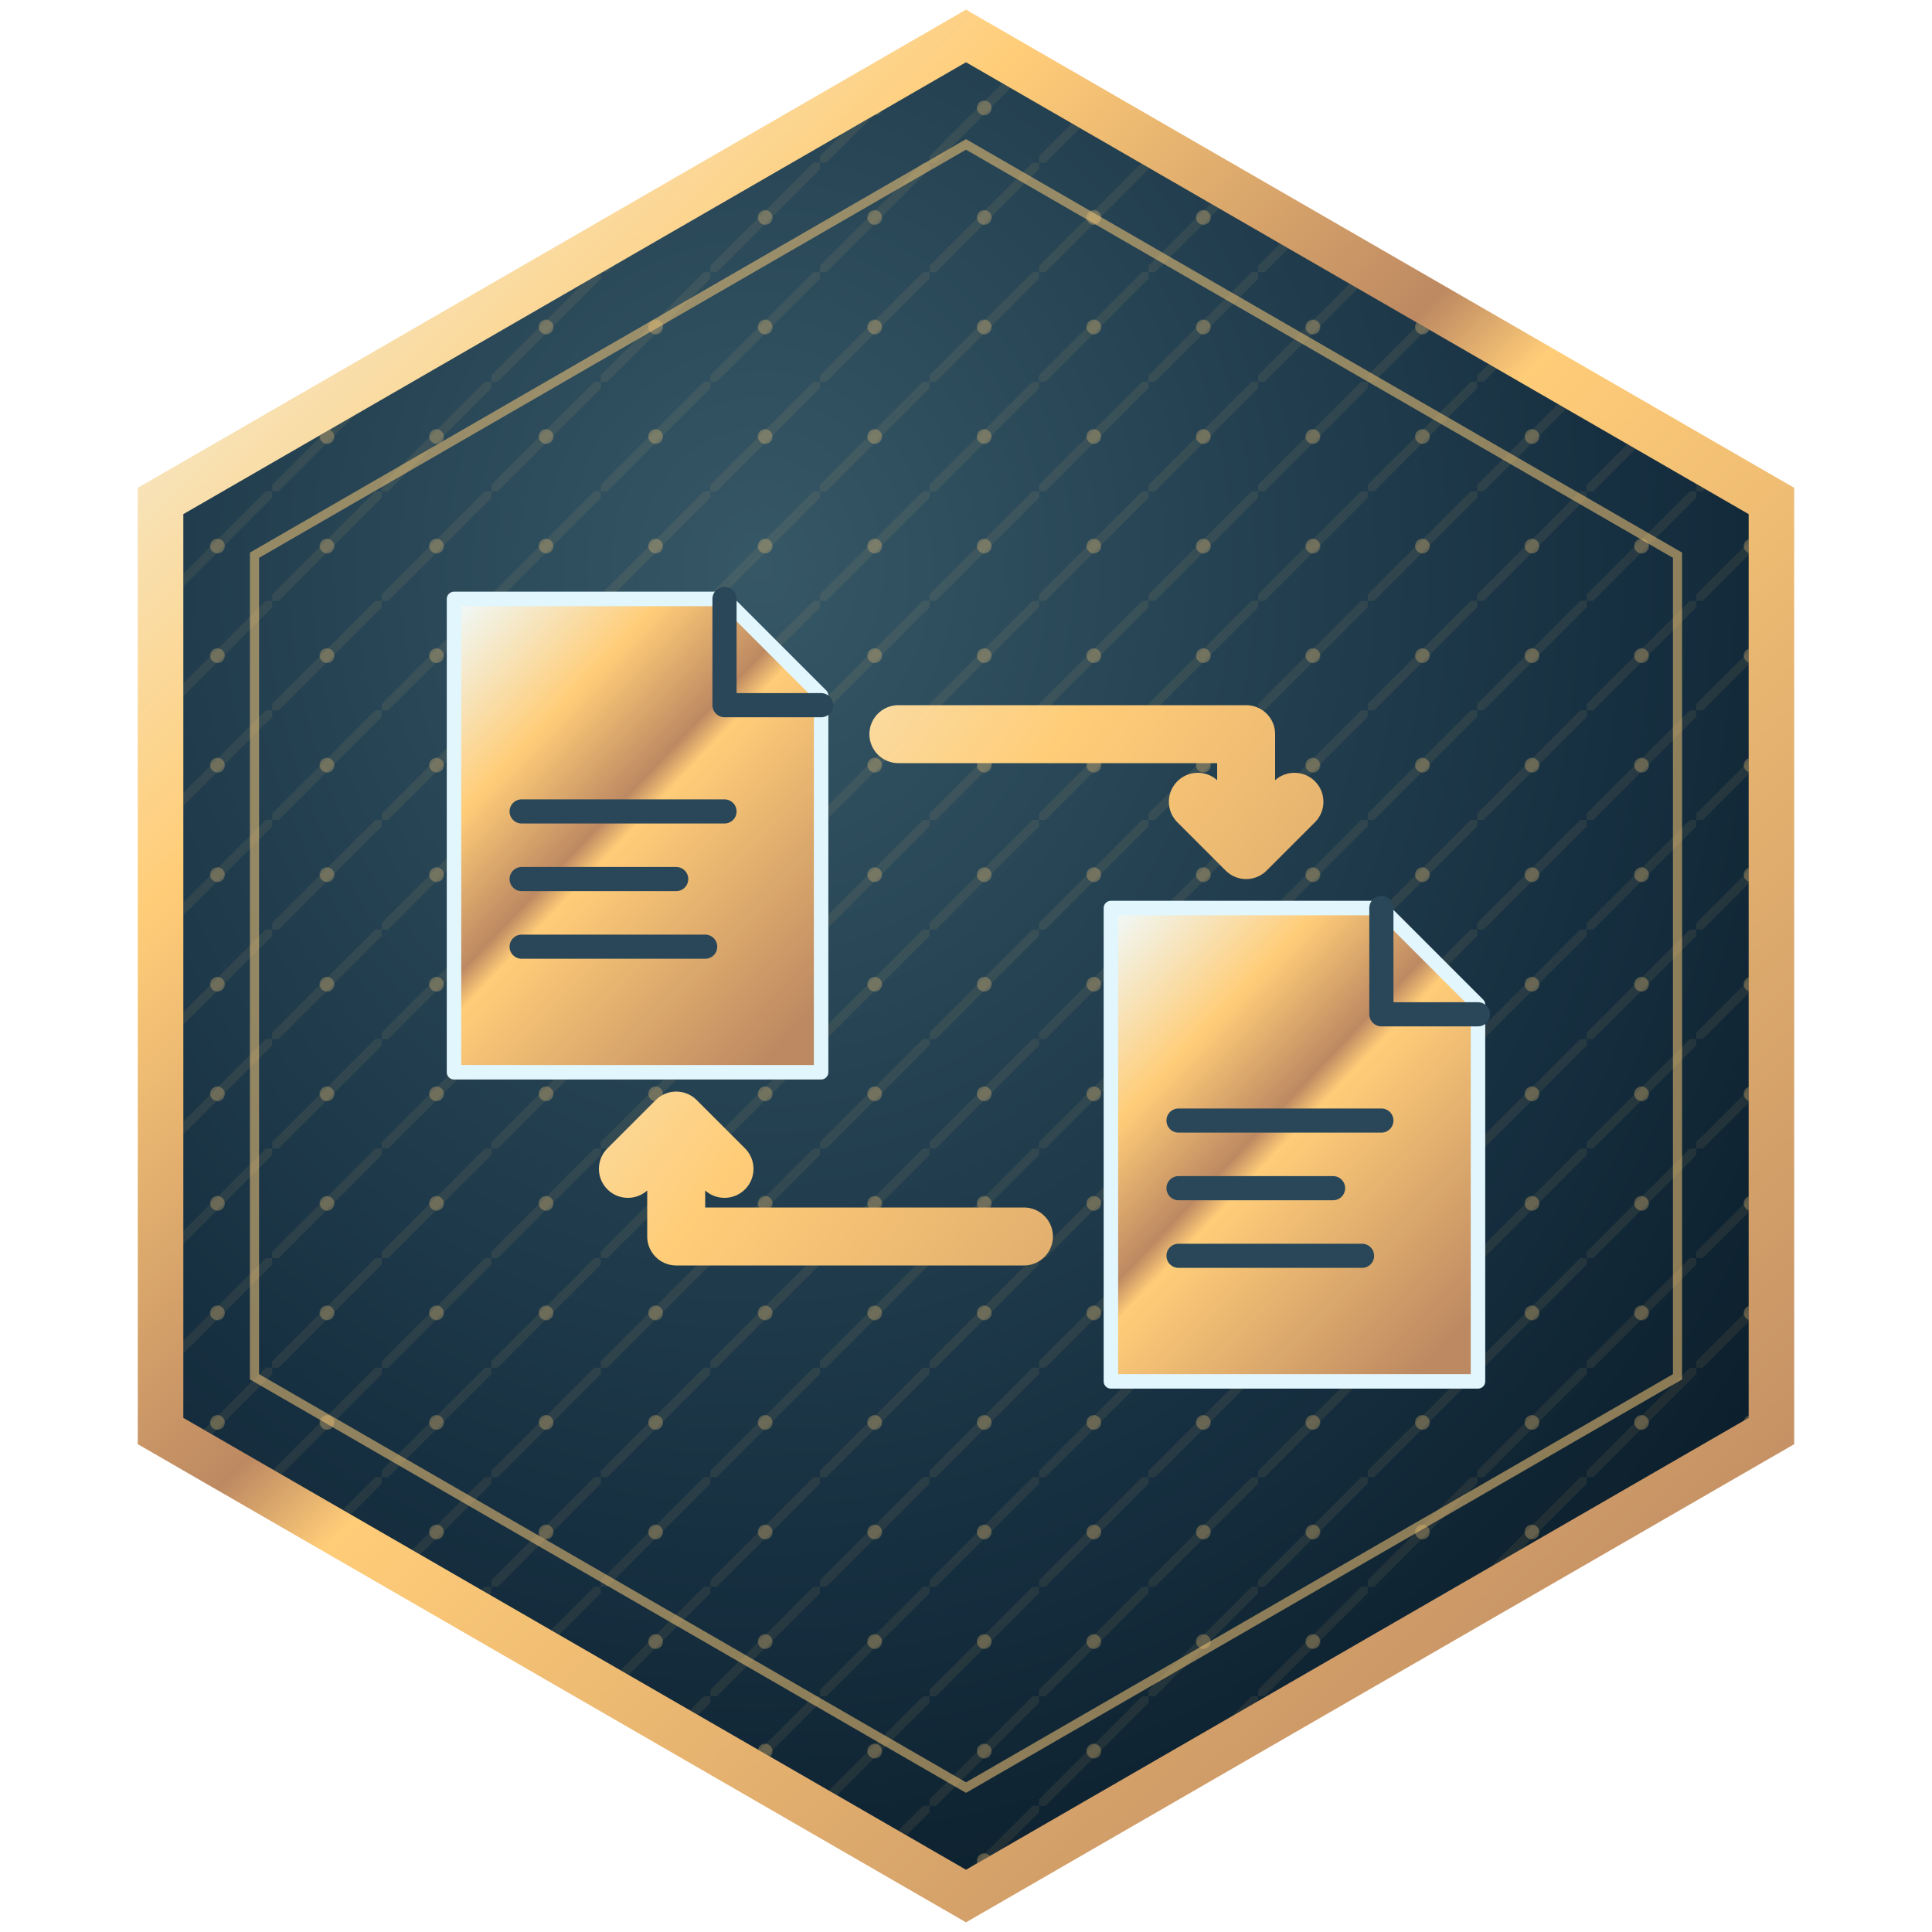
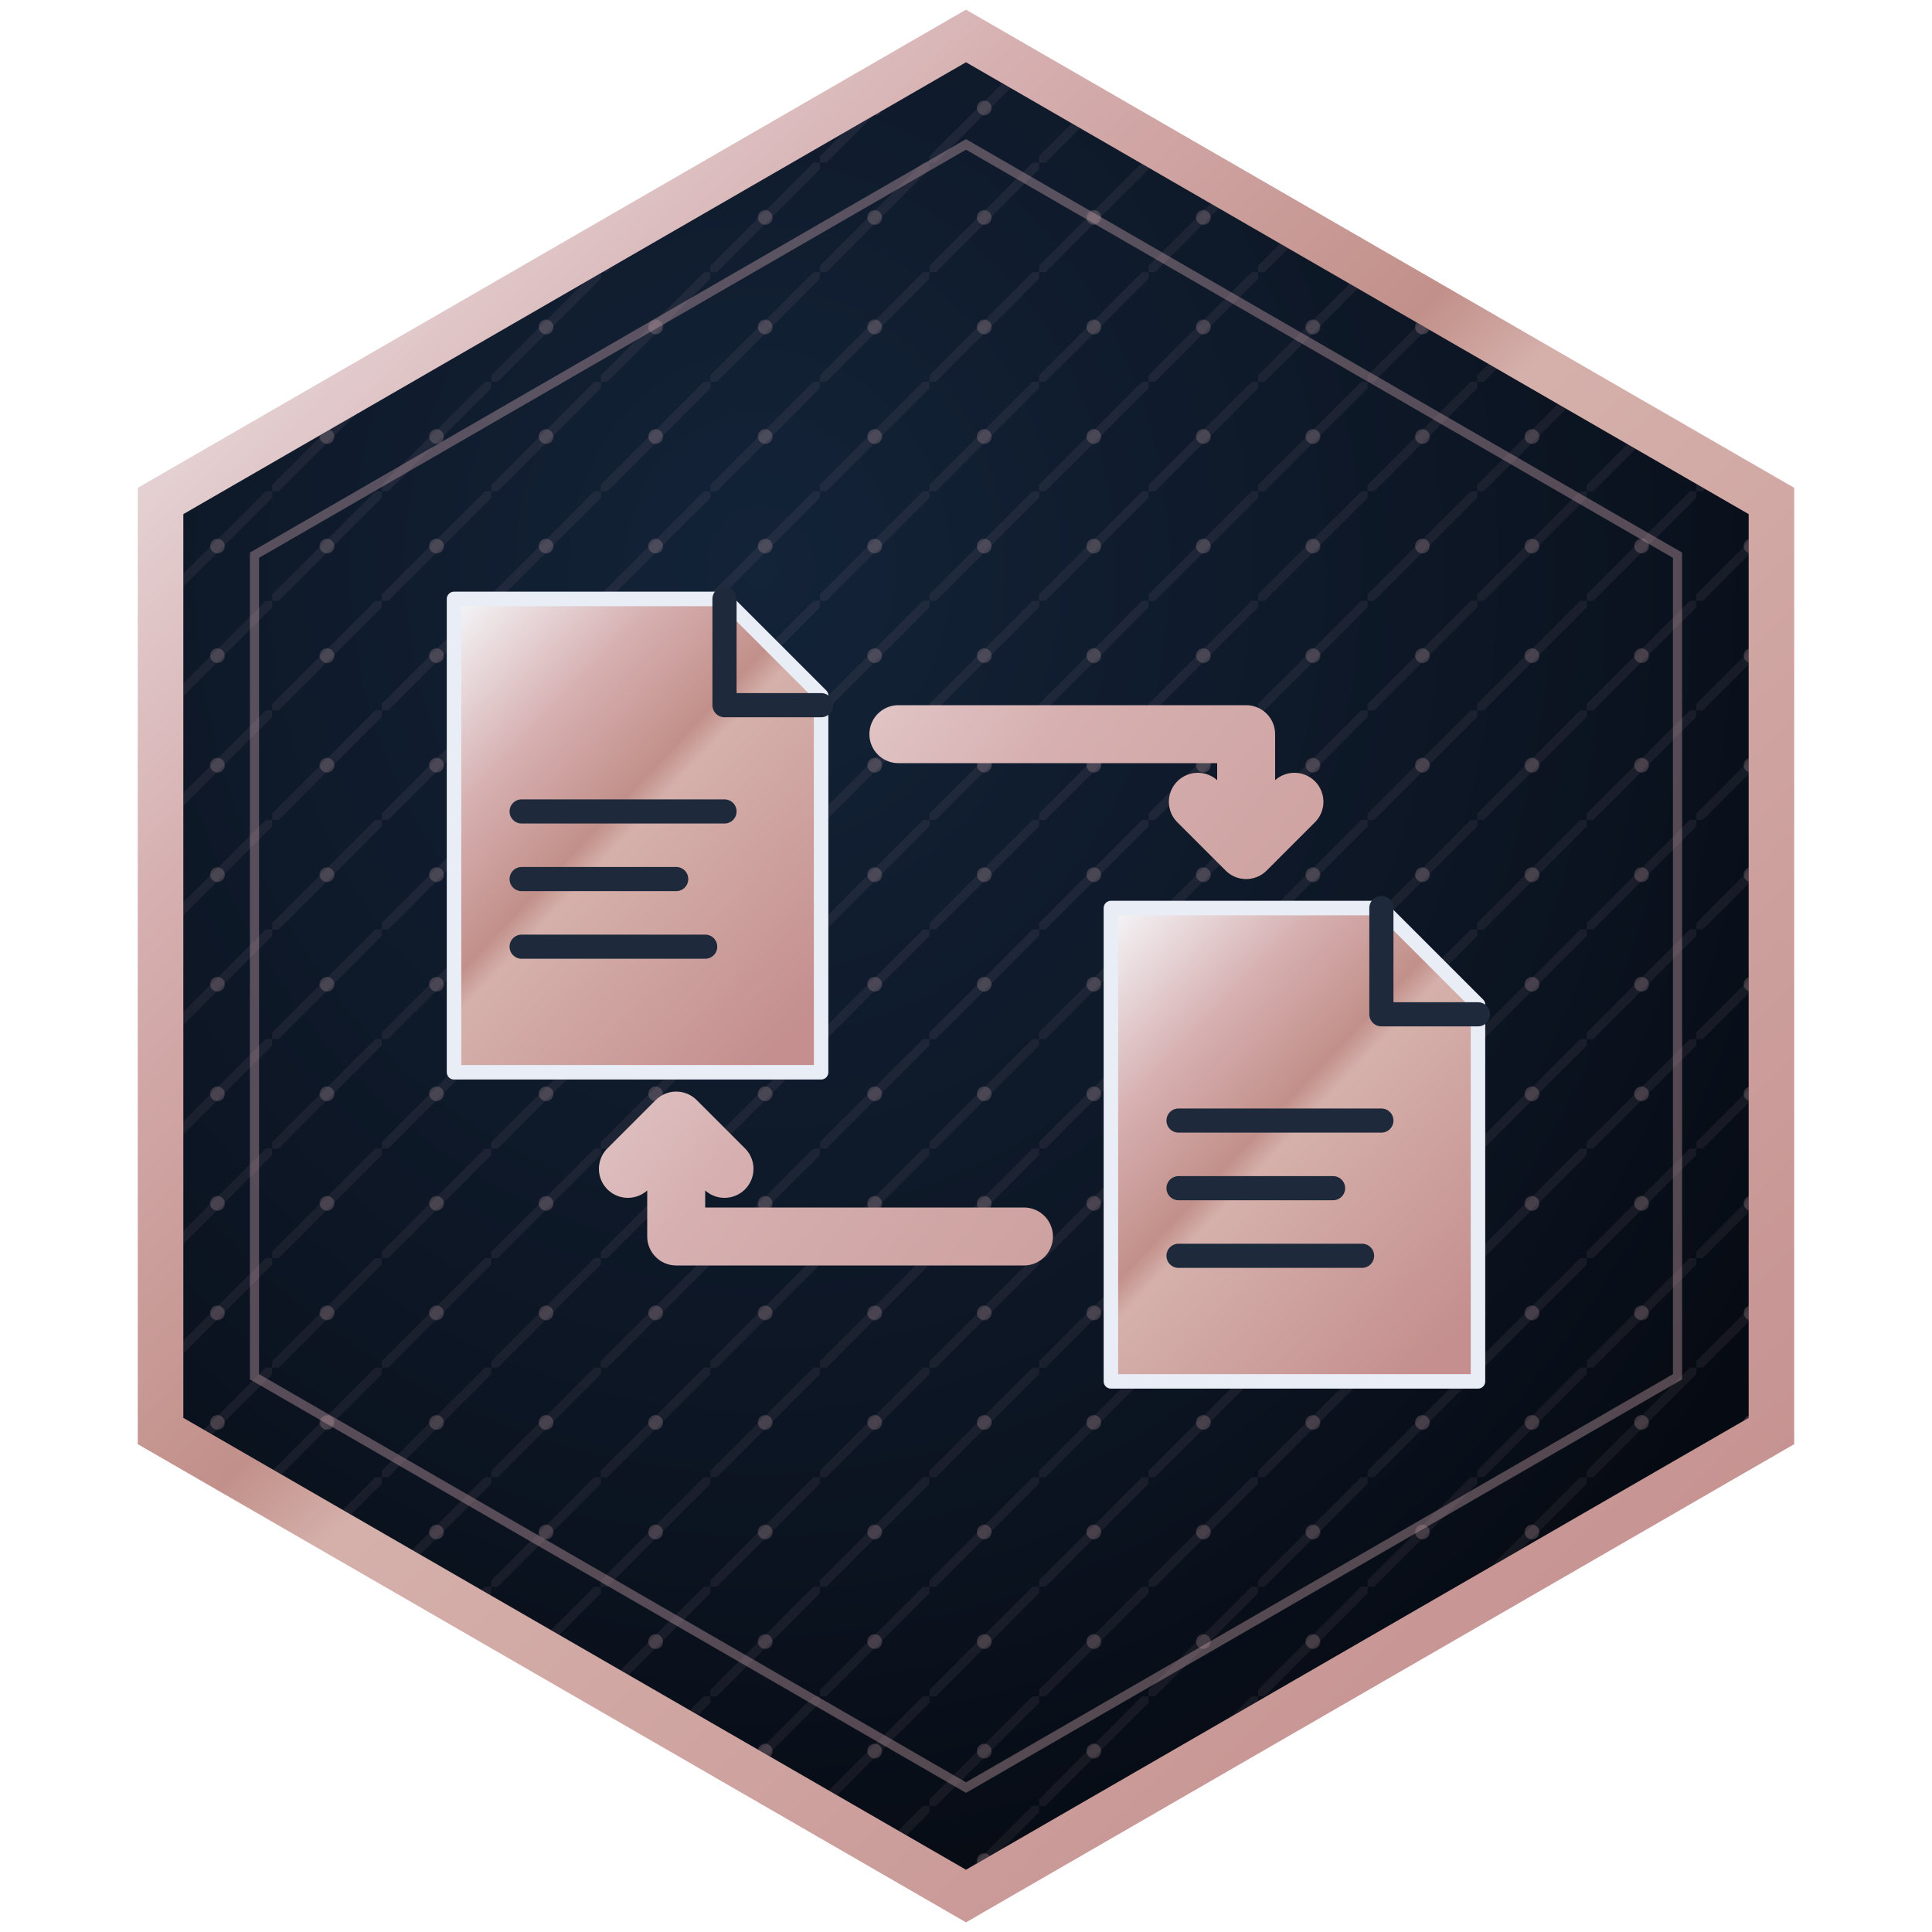
<svg xmlns="http://www.w3.org/2000/svg" width="200" height="200" viewBox="0 0 200 200" role="img" aria-labelledby="title desc">
  <defs>
    <linearGradient id="metal" x2=".82" y2="1">
-       <stop stop-color="#effbff" />
-       <stop offset=".28" stop-color="#ffcd78" />
-       <stop offset=".48" stop-color="#bd8962" />
-       <stop offset=".53" stop-color="#ffcd78" />
-       <stop offset="1" stop-color="#bd8962" />
+       <stop stop-color="#F5F7FA" />
+       <stop offset=".28" stop-color="#D6AFB0" />
+       <stop offset=".48" stop-color="#C2908A" />
+       <stop offset=".53" stop-color="#D5B0AB" />
+       <stop offset="1" stop-color="#C48F8E" />
    </linearGradient>
    <linearGradient id="light" gradientUnits="userSpaceOnUse" x1="48" y1="60" x2="152" y2="140">
-       <stop stop-color="#effbff" />
-       <stop offset=".45" stop-color="#ffcd78" />
-       <stop offset="1" stop-color="#bd8962" />
+       <stop stop-color="#FBF7F7" />
+       <stop offset=".45" stop-color="#D6AFB0" />
+       <stop offset="1" stop-color="#C2908A" />
    </linearGradient>
    <radialGradient id="field" cx=".37" cy=".28" r=".85">
-       <stop stop-color="#365766" />
-       <stop offset=".65" stop-color="#162f40" />
-       <stop offset="1" stop-color="#091a26" />
+       <stop stop-color="#132338" />
+       <stop offset=".65" stop-color="#0B1320" />
+       <stop offset="1" stop-color="#04070D" />
    </radialGradient>
    <pattern id="etch" width="12" height="12" patternUnits="userSpaceOnUse">
-       <path d="M0 12 12 0" stroke="#ffcd78" stroke-opacity=".08" />
-       <circle cx="6" cy="6" r=".8" fill="#ffcd78" opacity=".3" />
+       <path d="M0 12 12 0" stroke="#D1A8AF" stroke-opacity=".08" />
+       <circle cx="6" cy="6" r=".8" fill="#D1A8AF" opacity=".25" />
    </pattern>
  </defs>
  <path d="M100 1 185.737 50.5 185.737 149.5 100 199 14.263 149.5 14.263 50.5Z" fill="url(#metal)" />
  <g transform="translate(100 100) scale(.945) translate(-100 -100)">
    <path d="M100 1 185.737 50.5 185.737 149.5 100 199 14.263 149.5 14.263 50.5Z" fill="url(#field)" />
    <path d="M100 1 185.737 50.5 185.737 149.5 100 199 14.263 149.5 14.263 50.5Z" fill="url(#etch)" />
-     <path d="M100 10 177.942 55 177.942 145 100 190 22.058 145 22.058 55Z" fill="none" stroke="#ffcd78" opacity=".52" />
+     <path d="M100 10 177.942 55 177.942 145 100 190 22.058 145 22.058 55Z" fill="none" stroke="#D1A8AF" opacity=".38" />
  </g>
  <g fill="none" stroke-linejoin="round" stroke-linecap="round">
-     <path d="M47 62h28l10 10v39h-38Z" fill="url(#metal)" stroke="#e1f6fd" stroke-width="1.5" />
-     <path d="M75 62v11h10M54 84h21m-21 7h16m-16 7h19" stroke="#294759" stroke-width="2.5" />
-     <path d="M115 94h28l10 10v39h-38Z" fill="url(#metal)" stroke="#e1f6fd" stroke-width="1.5" />
-     <path d="M143 94v11h10M122 116h21m-21 7h16m-16 7h19" stroke="#294759" stroke-width="2.5" />
+     <path d="M47 62h28l10 10v39h-38Z" fill="url(#metal)" stroke="#E9EDF5" stroke-width="1.5" />
+     <path d="M75 62v11h10M54 84h21m-21 7h16m-16 7h19" stroke="#1E293B" stroke-width="2.5" />
+     <path d="M115 94h28l10 10v39h-38Z" fill="url(#metal)" stroke="#E9EDF5" stroke-width="1.5" />
+     <path d="M143 94v11h10M122 116h21m-21 7h16m-16 7h19" stroke="#1E293B" stroke-width="2.5" />
    <path d="M93 76h36v11m-5-4 5 5 5-5M106 128H70v-11m-5 4 5-5 5 5" stroke="url(#light)" stroke-width="6" />
  </g>
</svg>
